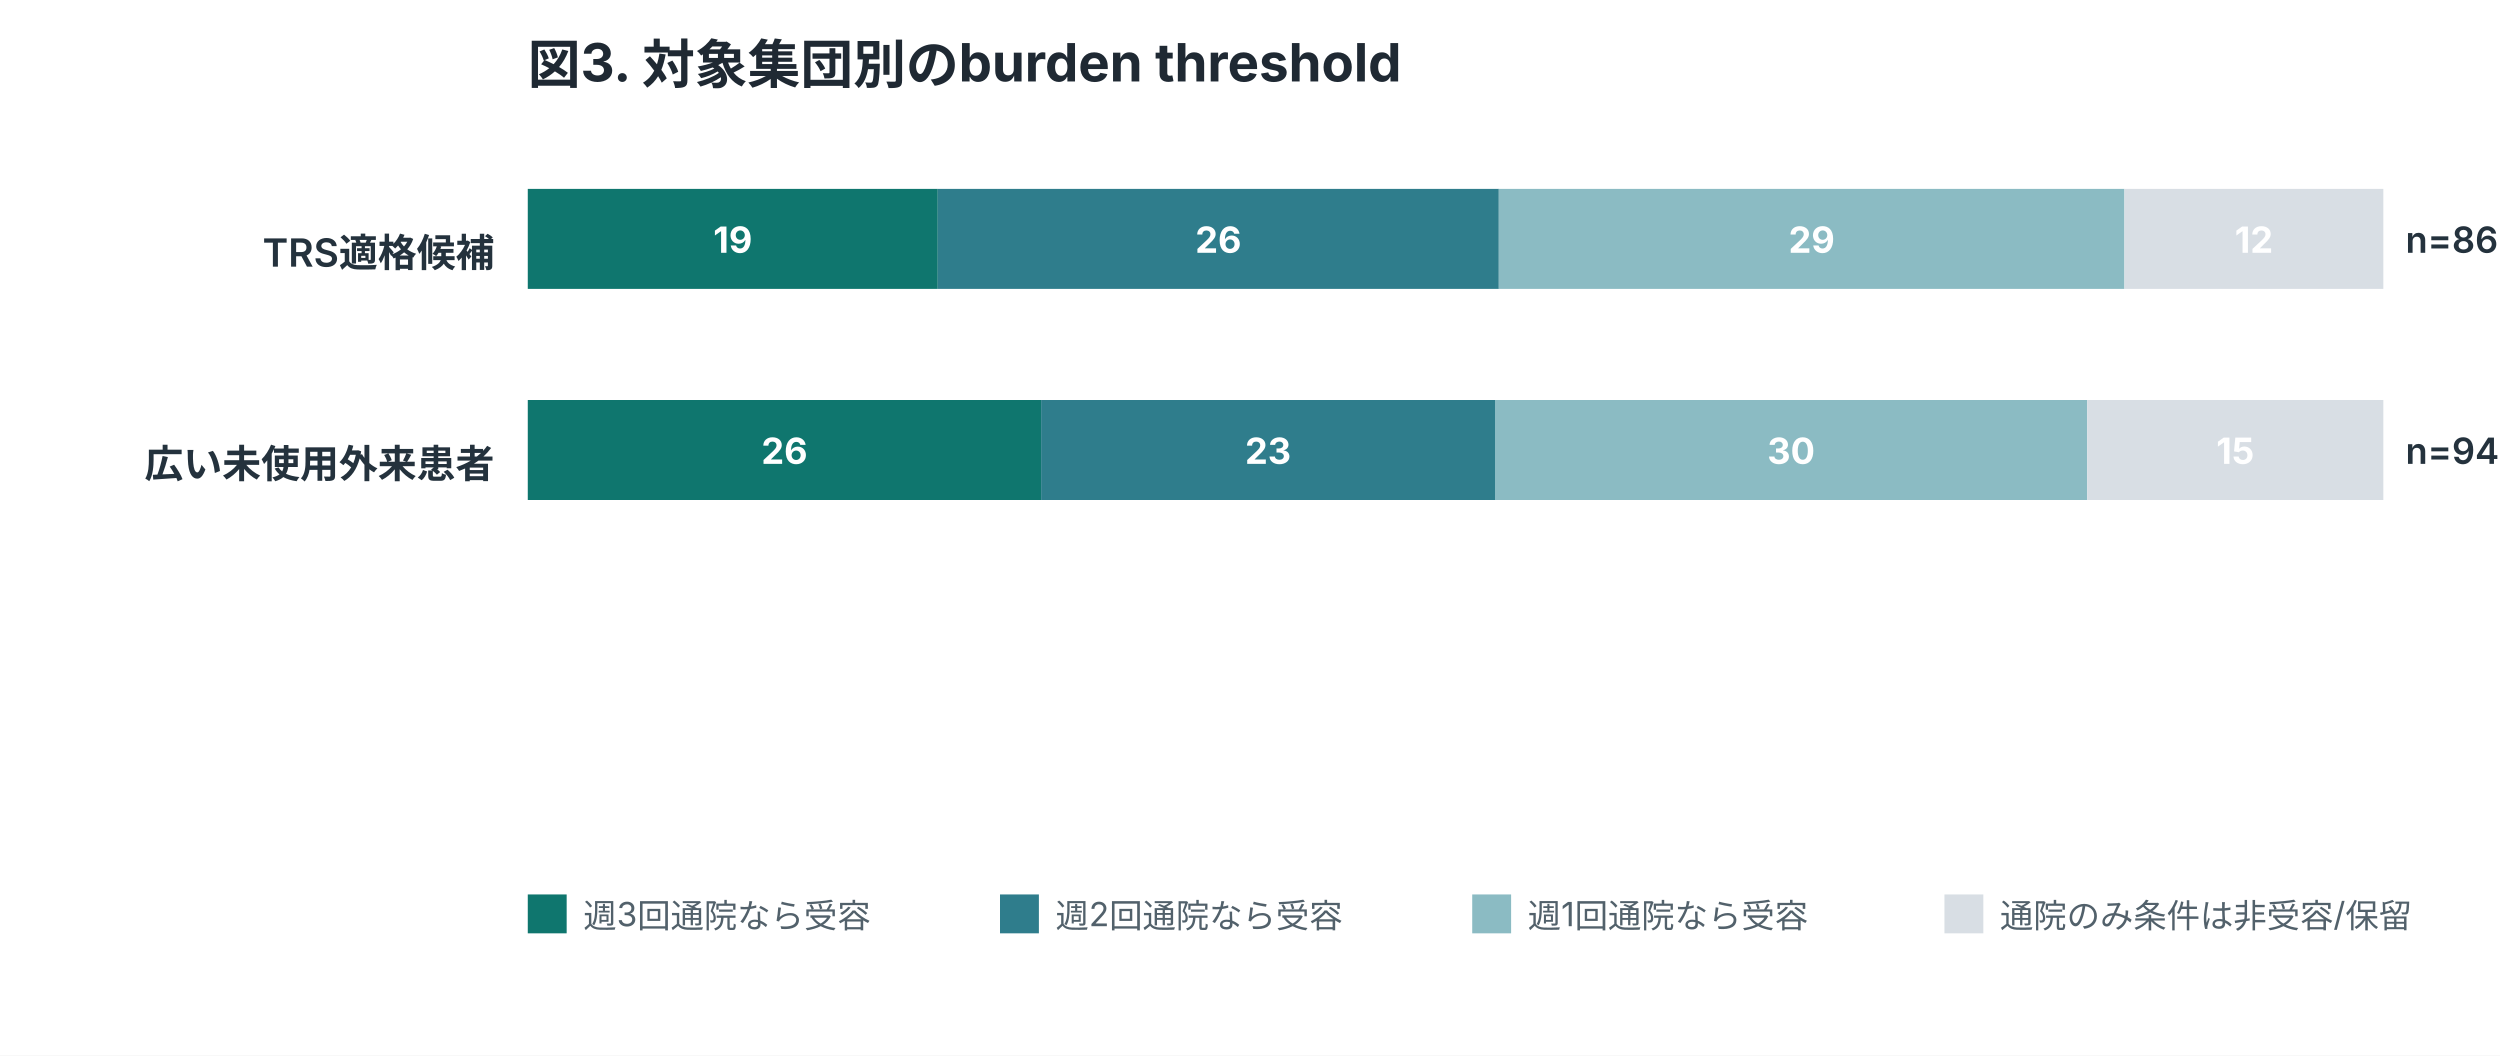
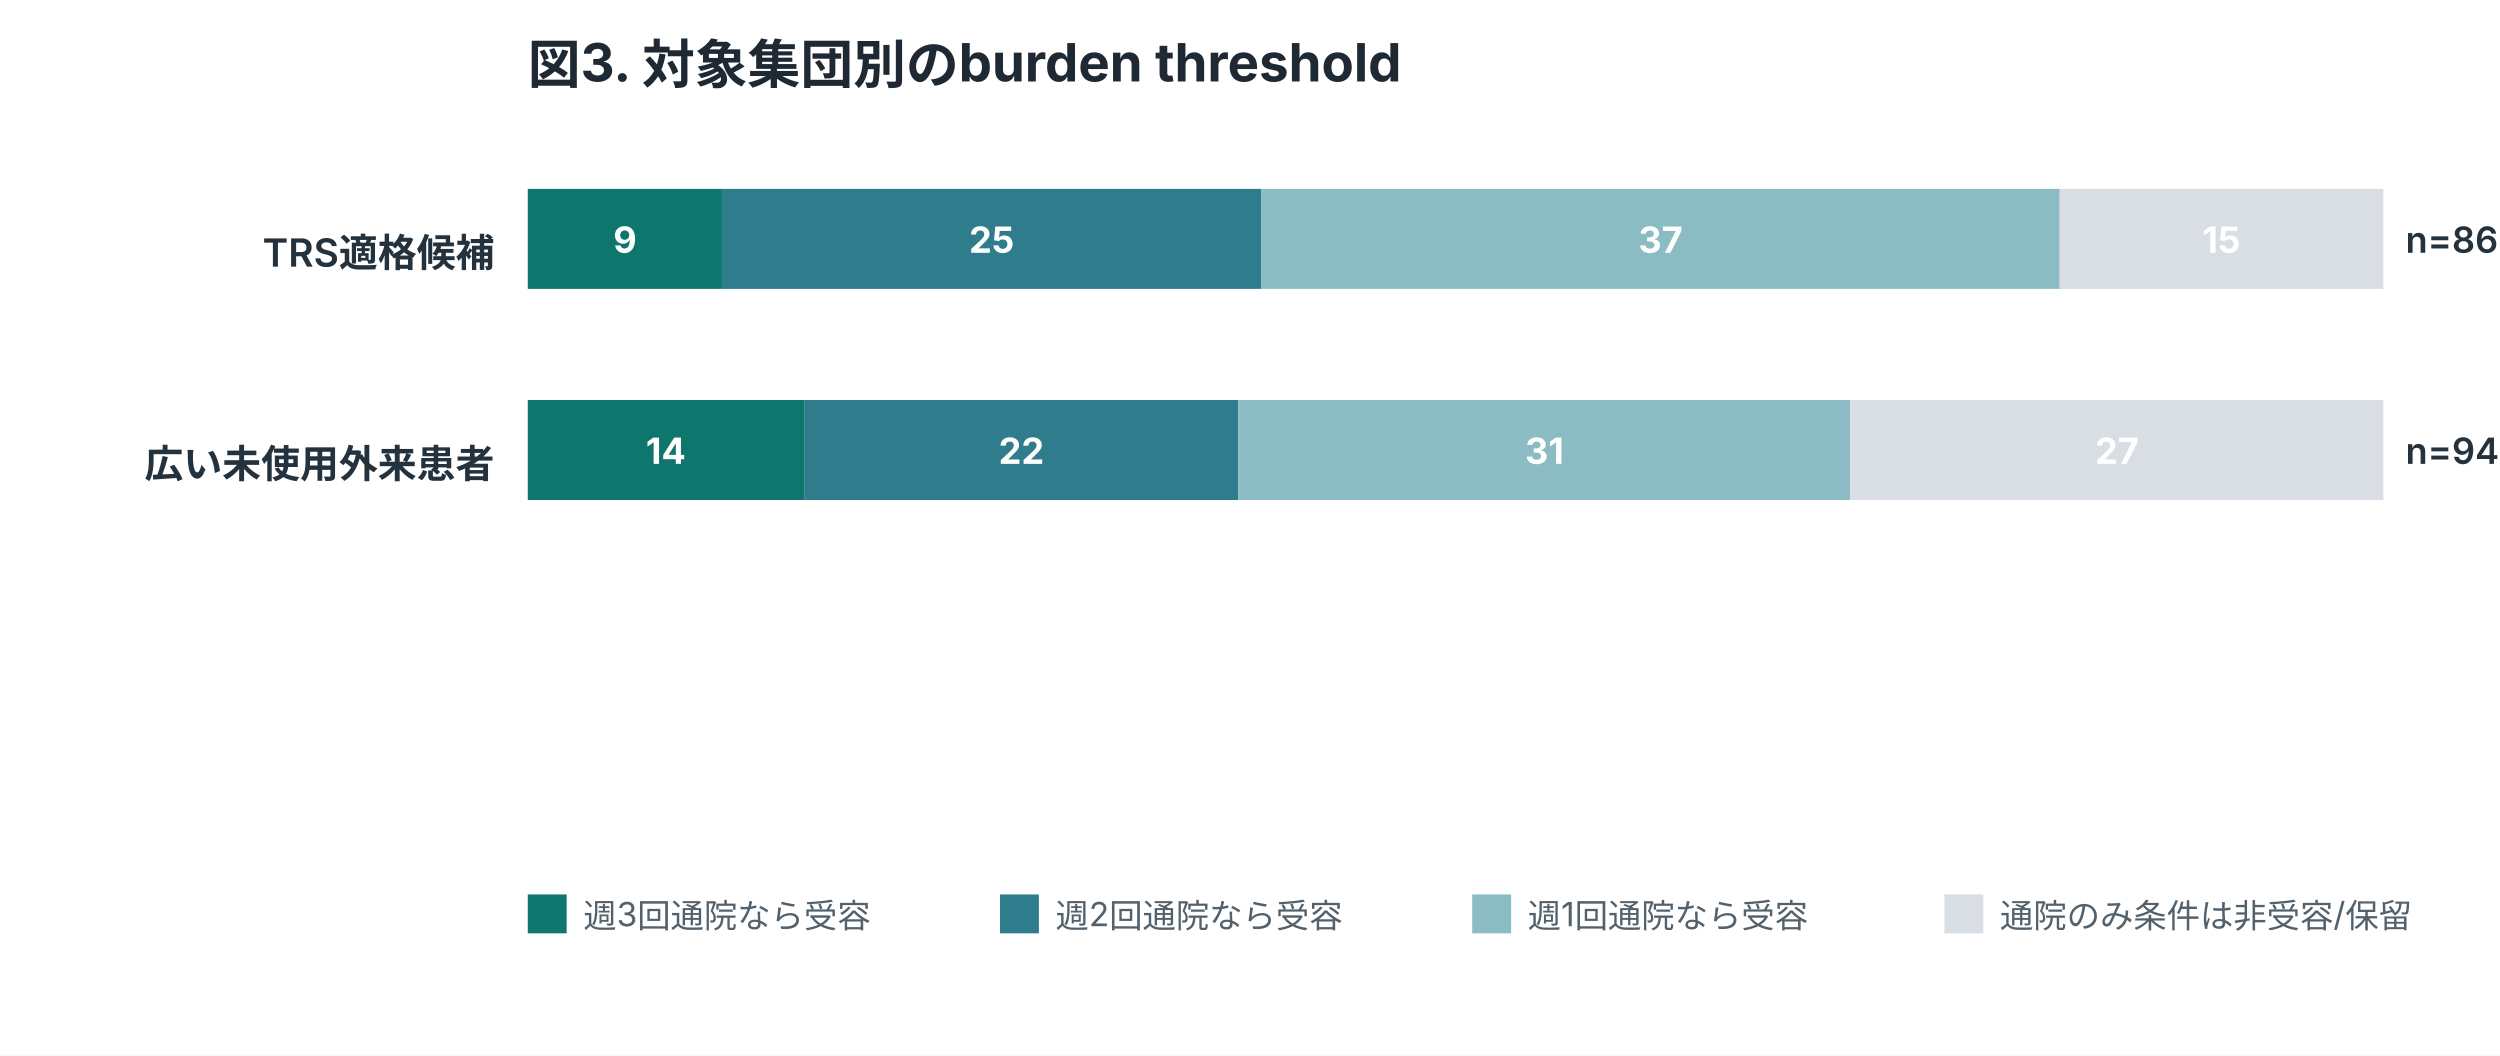
<svg xmlns="http://www.w3.org/2000/svg" width="900" height="380" viewBox="0 0 900 380" role="img">
  <style>
.title{font:700 19px -apple-system,BlinkMacSystemFont,"Segoe UI",sans-serif;fill:#1f2933}
.label{font:600 14px -apple-system,BlinkMacSystemFont,"Segoe UI",sans-serif;fill:#24323d}
.num{font:600 13px -apple-system,BlinkMacSystemFont,"Segoe UI",sans-serif;fill:#24323d}
.axis,.legend,.note{font:12px -apple-system,BlinkMacSystemFont,"Segoe UI",sans-serif;fill:#52616b}
.inside{font:700 13px -apple-system,BlinkMacSystemFont,"Segoe UI",sans-serif;fill:white}
.big{font:700 34px -apple-system,BlinkMacSystemFont,"Segoe UI",sans-serif;fill:#1f2933}
</style>
  <rect width="100%" height="100%" fill="white" />
  <text x="190" y="30" class="title">図3. 対象集団別のburden threshold</text>
  <text x="178" y="96" text-anchor="end" class="label">TRS適格候補</text>
-   <rect x="190.0" y="68" width="147.6" height="36" fill="#0f766e" />
-   <text x="263.8" y="91" text-anchor="middle" class="inside">19</text>
-   <rect x="337.6" y="68" width="202.0" height="36" fill="#2f7d8c" />
-   <text x="438.6" y="91" text-anchor="middle" class="inside">26</text>
-   <rect x="539.5" y="68" width="225.3" height="36" fill="#8bbbc3" />
-   <text x="652.2" y="91" text-anchor="middle" class="inside">29</text>
-   <rect x="764.8" y="68" width="93.2" height="36" fill="#d8dee4" />
-   <text x="811.4" y="91" text-anchor="middle" class="inside">12</text>
+   <rect x="190.0" y="68" width="69.9" height="36" fill="#0f766e" />
+   <text x="225.0" y="91" text-anchor="middle" class="inside">9</text>
+   <rect x="259.9" y="68" width="194.2" height="36" fill="#2f7d8c" />
+   <text x="357.0" y="91" text-anchor="middle" class="inside">25</text>
+   <rect x="454.1" y="68" width="287.4" height="36" fill="#8bbbc3" />
+   <text x="597.8" y="91" text-anchor="middle" class="inside">37</text>
+   <rect x="741.5" y="68" width="116.5" height="36" fill="#d8dee4" />
+   <text x="799.7" y="91" text-anchor="middle" class="inside">15</text>
  <text x="866" y="91" class="num">n=86</text>
  <text x="178" y="172" text-anchor="end" class="label">広い未使用外来患者</text>
-   <rect x="190.0" y="144" width="184.8" height="36" fill="#0f766e" />
-   <text x="282.4" y="167" text-anchor="middle" class="inside">26</text>
-   <rect x="374.8" y="144" width="163.4" height="36" fill="#2f7d8c" />
-   <text x="456.5" y="167" text-anchor="middle" class="inside">23</text>
-   <rect x="538.2" y="144" width="213.2" height="36" fill="#8bbbc3" />
-   <text x="644.8" y="167" text-anchor="middle" class="inside">30</text>
-   <rect x="751.4" y="144" width="106.6" height="36" fill="#d8dee4" />
-   <text x="804.7" y="167" text-anchor="middle" class="inside">15</text>
+   <rect x="190.0" y="144" width="99.5" height="36" fill="#0f766e" />
+   <text x="239.7" y="167" text-anchor="middle" class="inside">14</text>
+   <rect x="289.5" y="144" width="156.3" height="36" fill="#2f7d8c" />
+   <text x="367.7" y="167" text-anchor="middle" class="inside">22</text>
+   <rect x="445.8" y="144" width="220.3" height="36" fill="#8bbbc3" />
+   <text x="556.0" y="167" text-anchor="middle" class="inside">31</text>
+   <rect x="666.1" y="144" width="191.9" height="36" fill="#d8dee4" />
+   <text x="762.1" y="167" text-anchor="middle" class="inside">27</text>
  <text x="866" y="167" class="num">n=94</text>
  <rect x="190" y="322" width="14" height="14" fill="#0f766e" />
  <text x="210" y="334" class="legend">週3回通院なら受容</text>
  <rect x="360" y="322" width="14" height="14" fill="#2f7d8c" />
  <text x="380" y="334" class="legend">週2回通院なら受容</text>
  <rect x="530" y="322" width="14" height="14" fill="#8bbbc3" />
  <text x="550" y="334" class="legend">週1回通院なら受容</text>
  <rect x="700" y="322" width="14" height="14" fill="#d8dee4" />
  <text x="720" y="334" class="legend">通院のみ条件は非受容/保留</text>
</svg>
